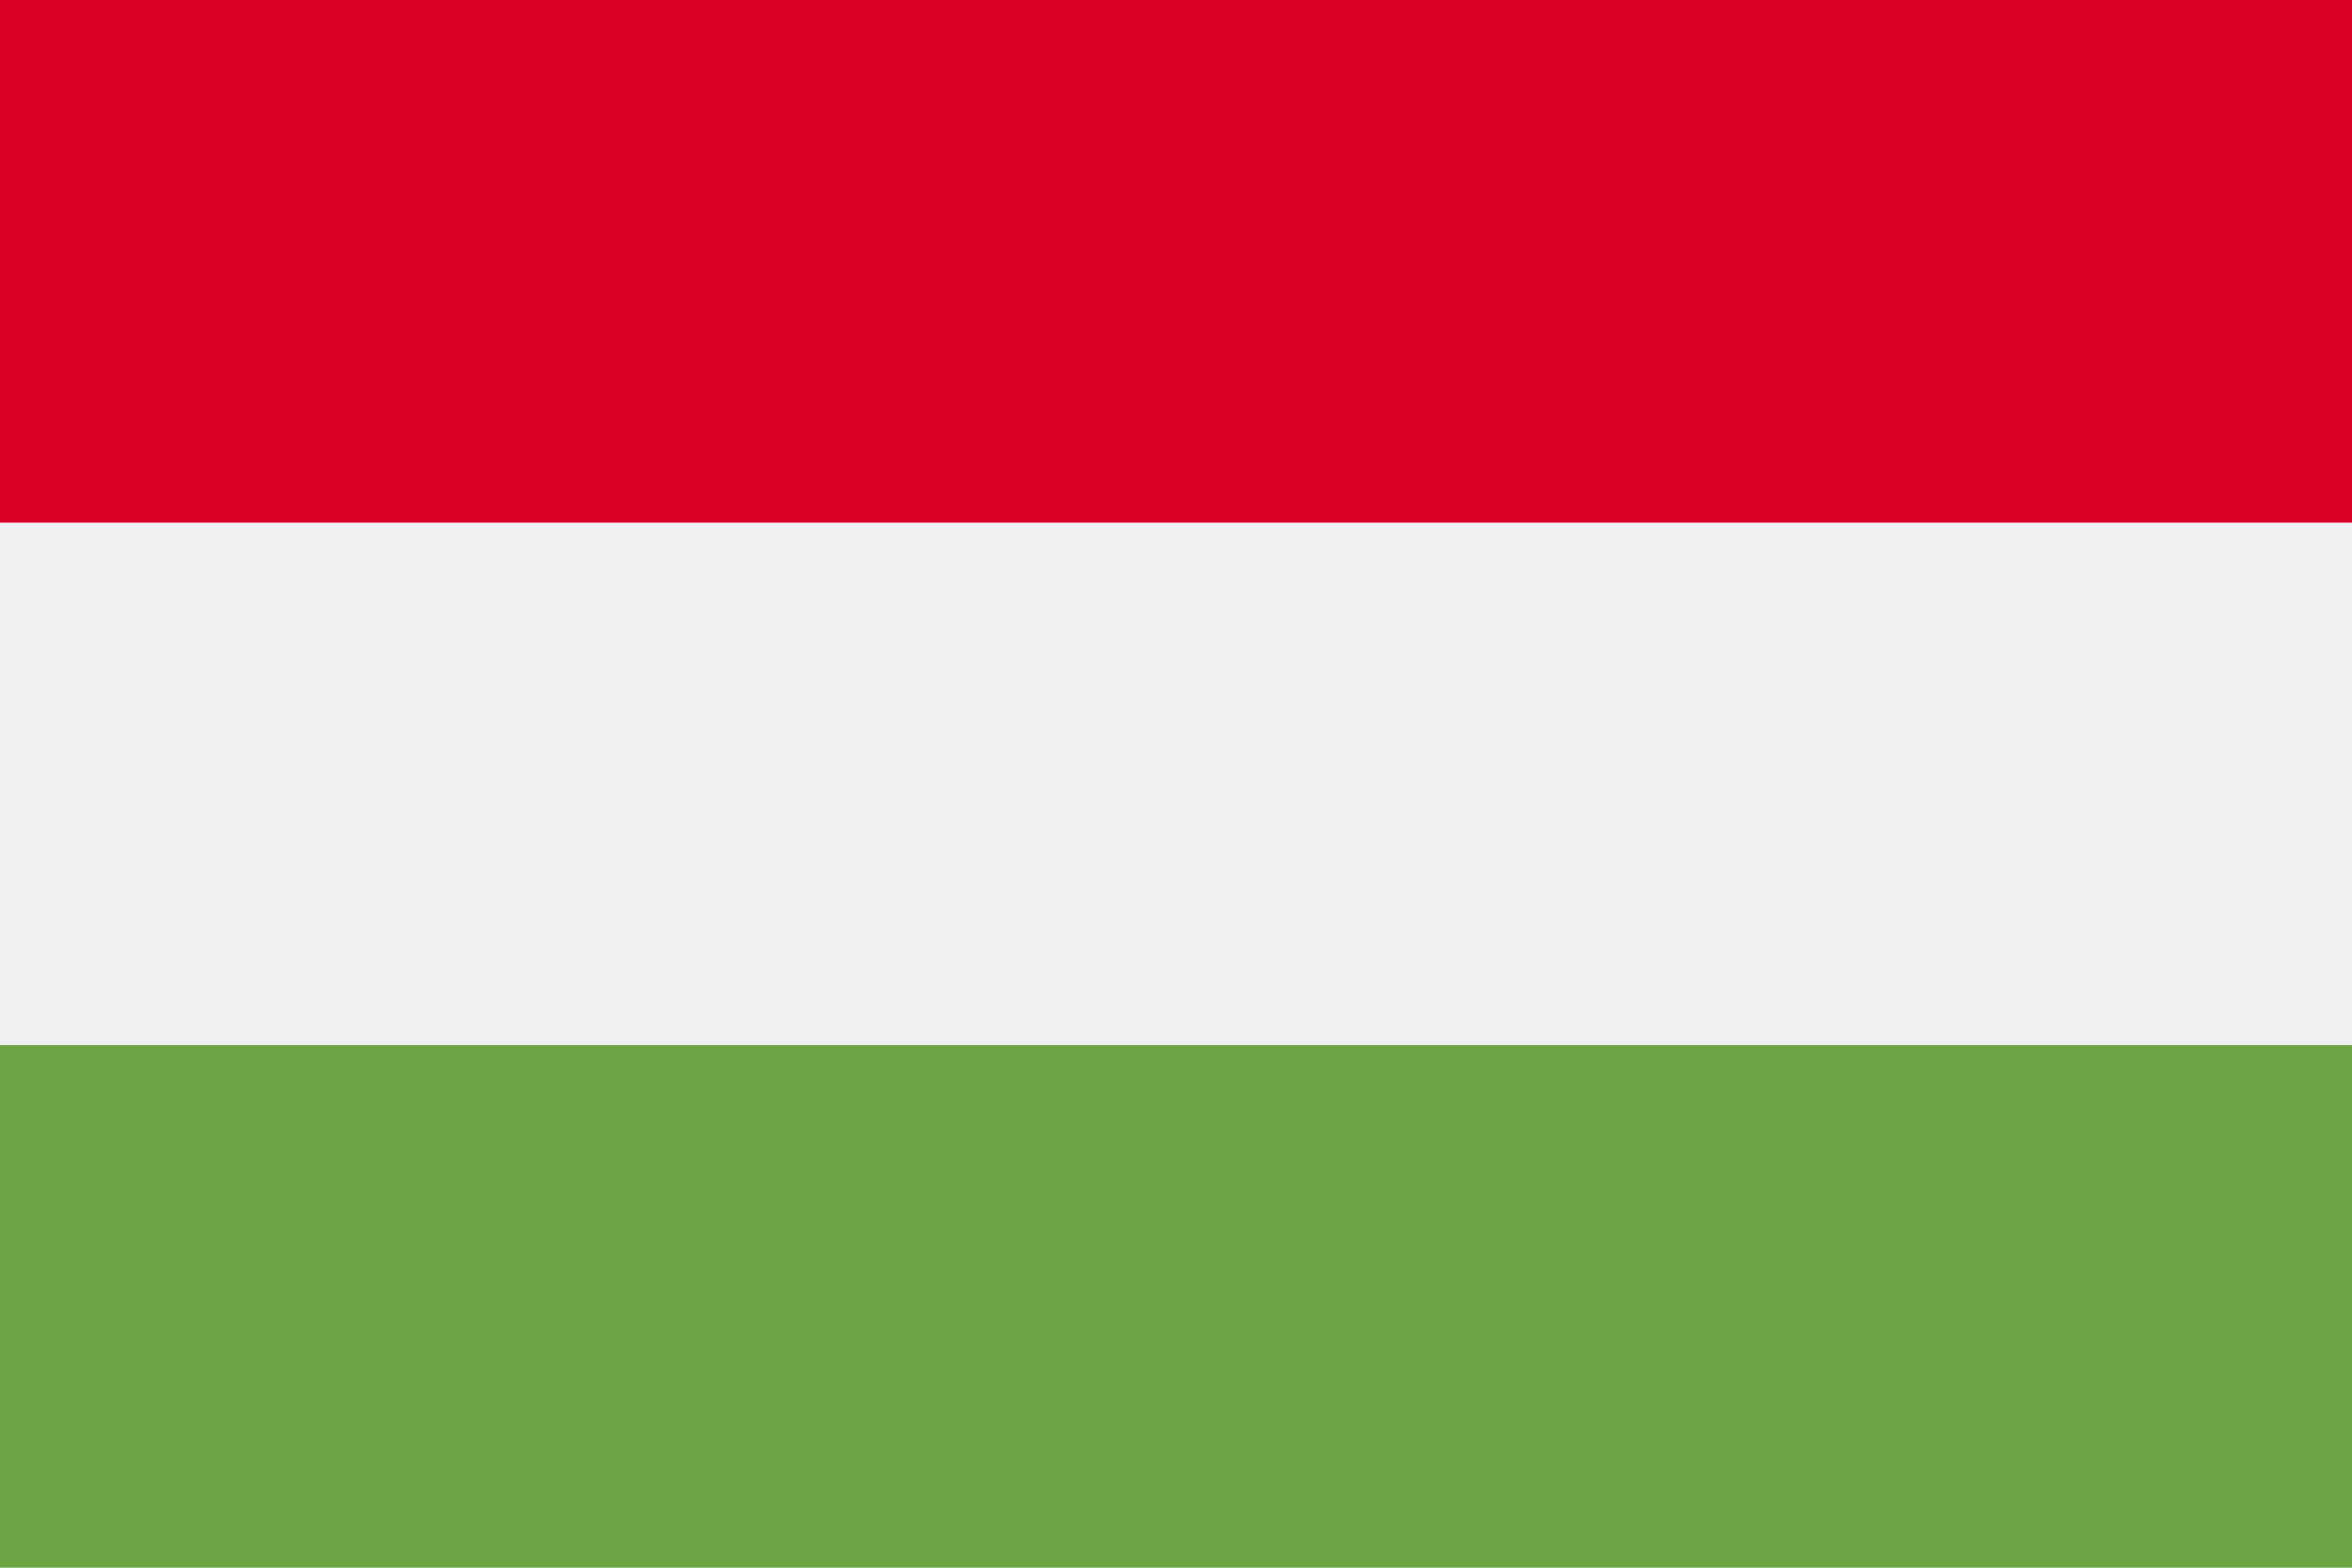
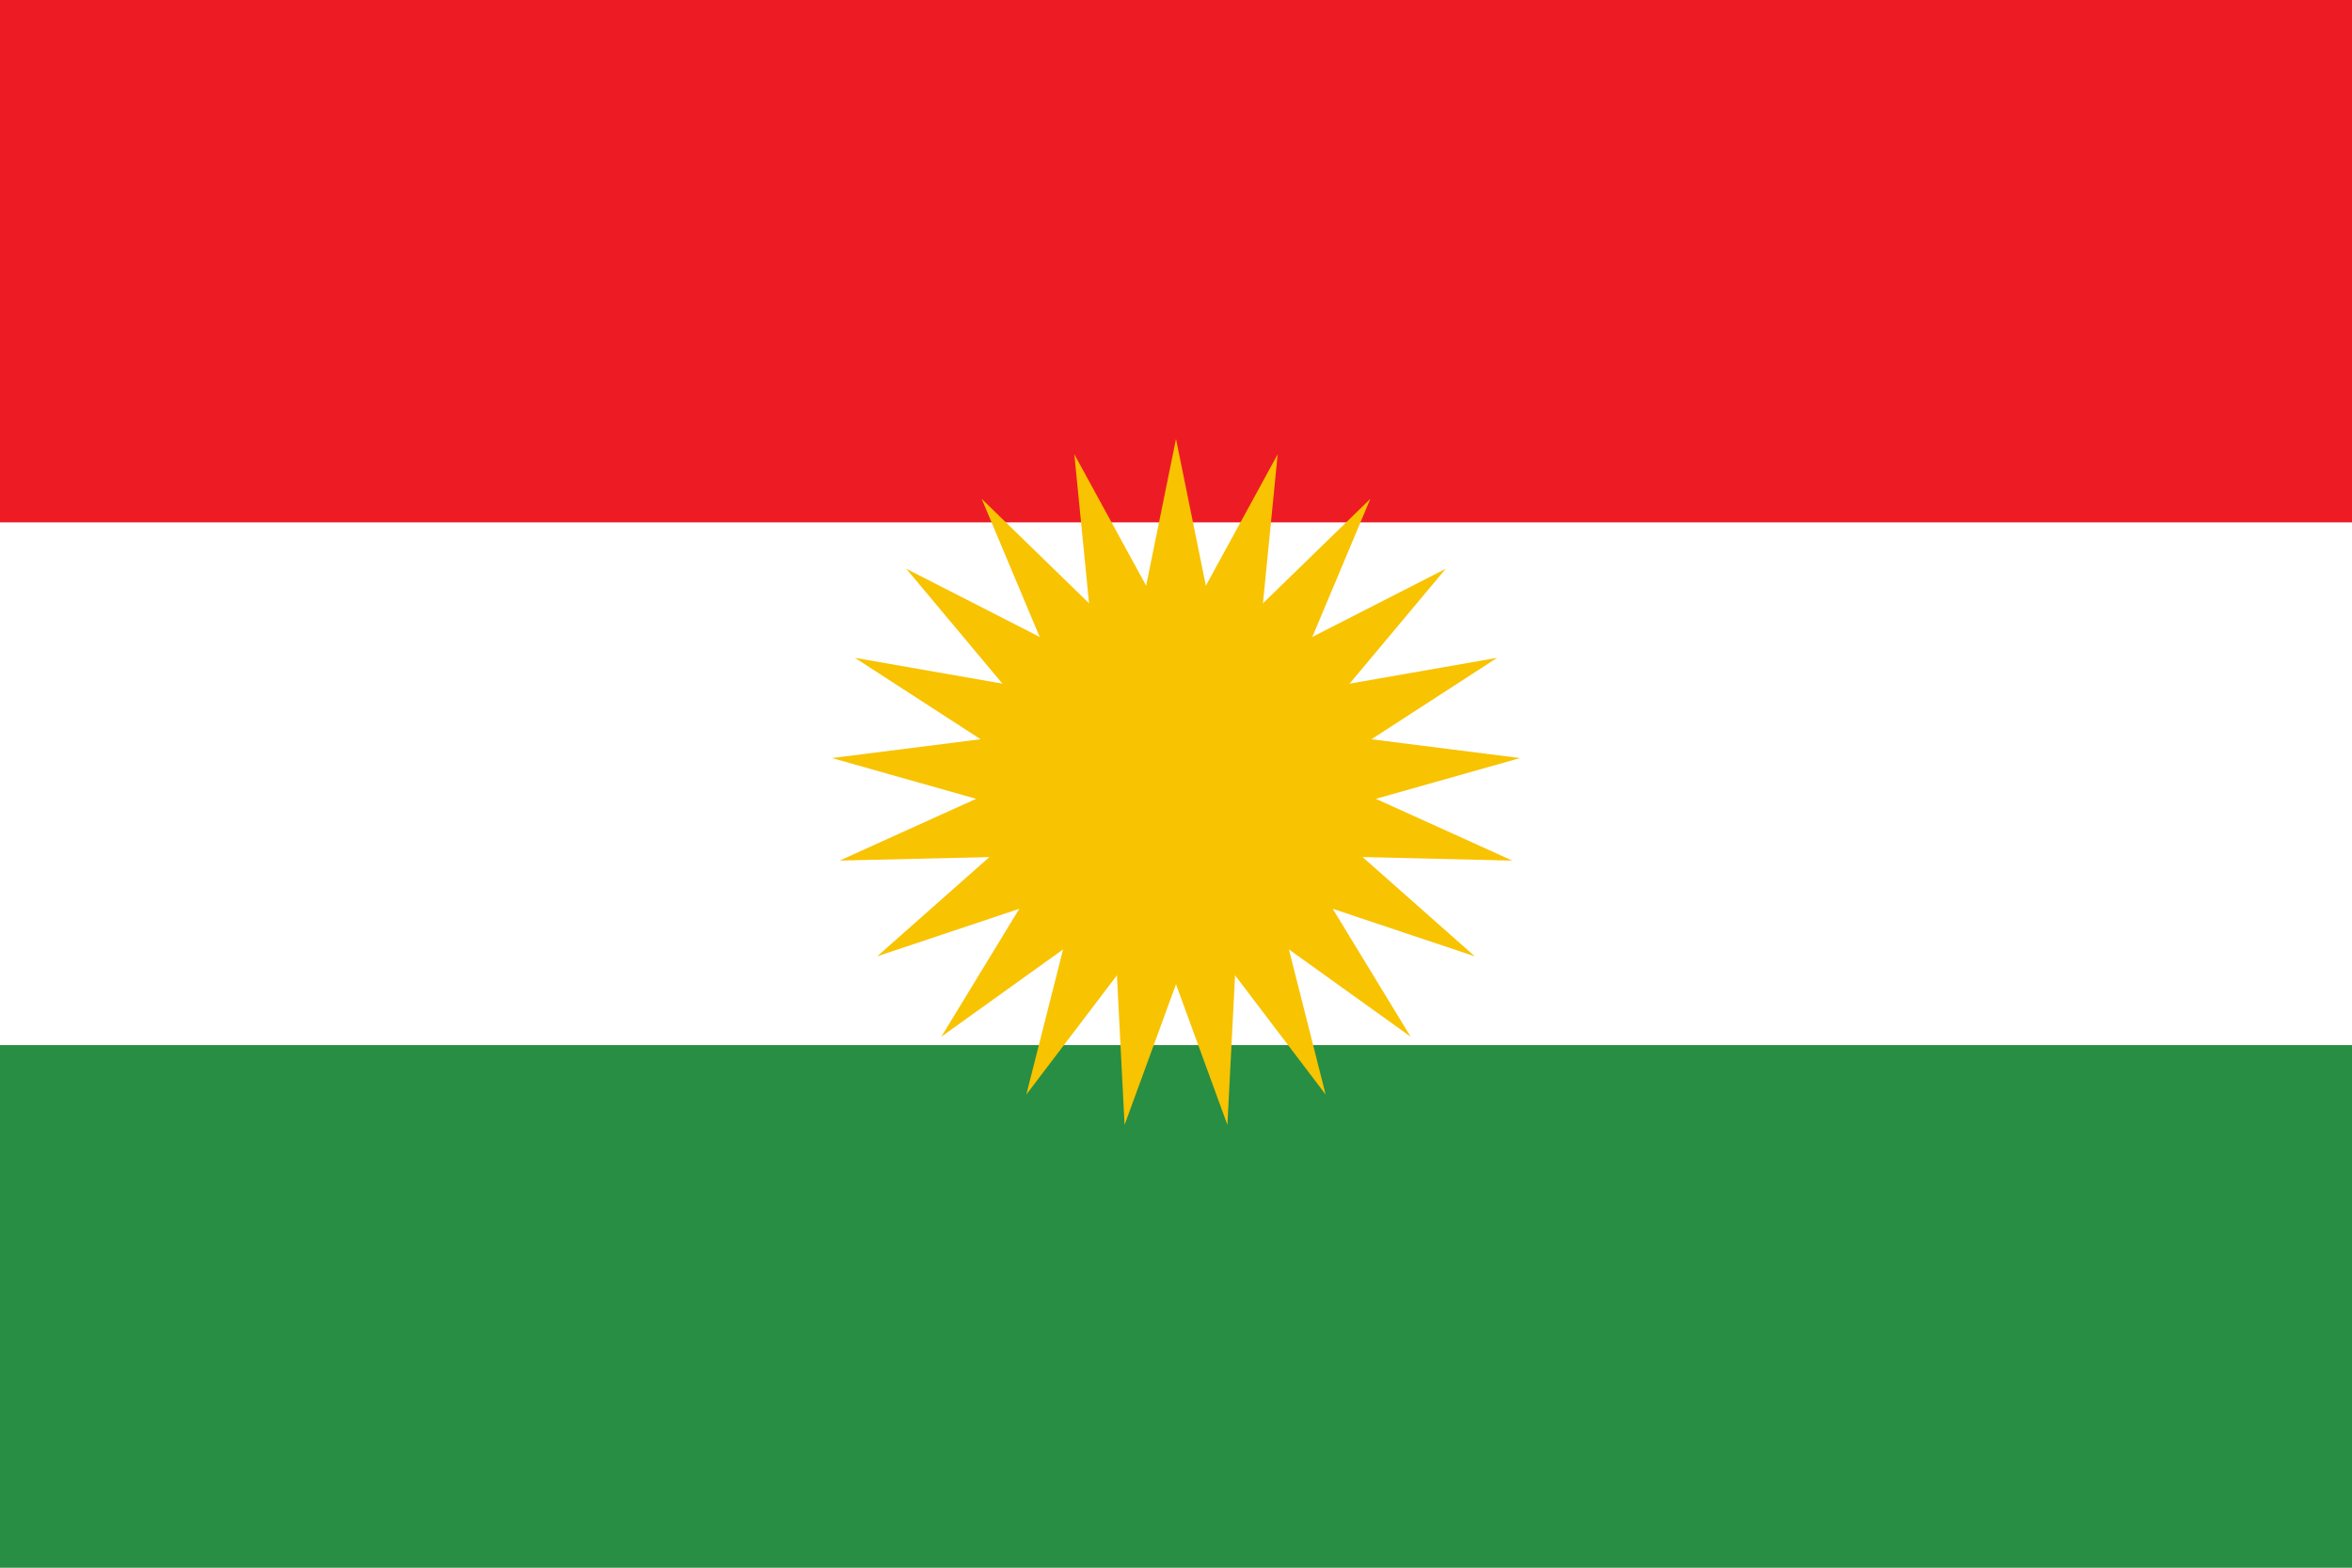
- <svg xmlns="http://www.w3.org/2000/svg" width="30" height="20" viewBox="0 0 30 20" fill="none">
-   <rect width="30" height="20" fill="#F5F5F5" />
-   <rect width="1876" height="988" transform="translate(-1026 -380)" fill="white" />
-   <path d="M30 0H0V20H30V0Z" fill="#F0F0F0" />
-   <path d="M30 0H0V6.667H30V0Z" fill="#D80027" />
-   <path d="M30 13.333H0V20H30V13.333Z" fill="#6DA544" />
+ <svg xmlns="http://www.w3.org/2000/svg" viewBox="0 0 30 20" role="img" aria-label="Kurdistan flag">
+   <rect width="30" height="6.667" fill="#ed1c24" />
+   <rect y="6.667" width="30" height="6.666" fill="#fff" />
+   <rect y="13.333" width="30" height="6.667" fill="#278e43" />
+   <g fill="#f8c300" transform="translate(15 10)">
+     <path id="ray" d="M0-4.4 0.58-1.55-0.58-1.55Z" />
+     <use href="#ray" transform="rotate(17.143)" />
+     <use href="#ray" transform="rotate(34.286)" />
+     <use href="#ray" transform="rotate(51.429)" />
+     <use href="#ray" transform="rotate(68.572)" />
+     <use href="#ray" transform="rotate(85.715)" />
+     <use href="#ray" transform="rotate(102.858)" />
+     <use href="#ray" transform="rotate(120.001)" />
+     <use href="#ray" transform="rotate(137.144)" />
+     <use href="#ray" transform="rotate(154.287)" />
+     <use href="#ray" transform="rotate(171.43)" />
+     <use href="#ray" transform="rotate(188.573)" />
+     <use href="#ray" transform="rotate(205.716)" />
+     <use href="#ray" transform="rotate(222.859)" />
+     <use href="#ray" transform="rotate(240.002)" />
+     <use href="#ray" transform="rotate(257.145)" />
+     <use href="#ray" transform="rotate(274.288)" />
+     <use href="#ray" transform="rotate(291.431)" />
+     <use href="#ray" transform="rotate(308.574)" />
+     <use href="#ray" transform="rotate(325.717)" />
+     <use href="#ray" transform="rotate(342.86)" />
+     <circle r="1.75" />
+   </g>
</svg>
